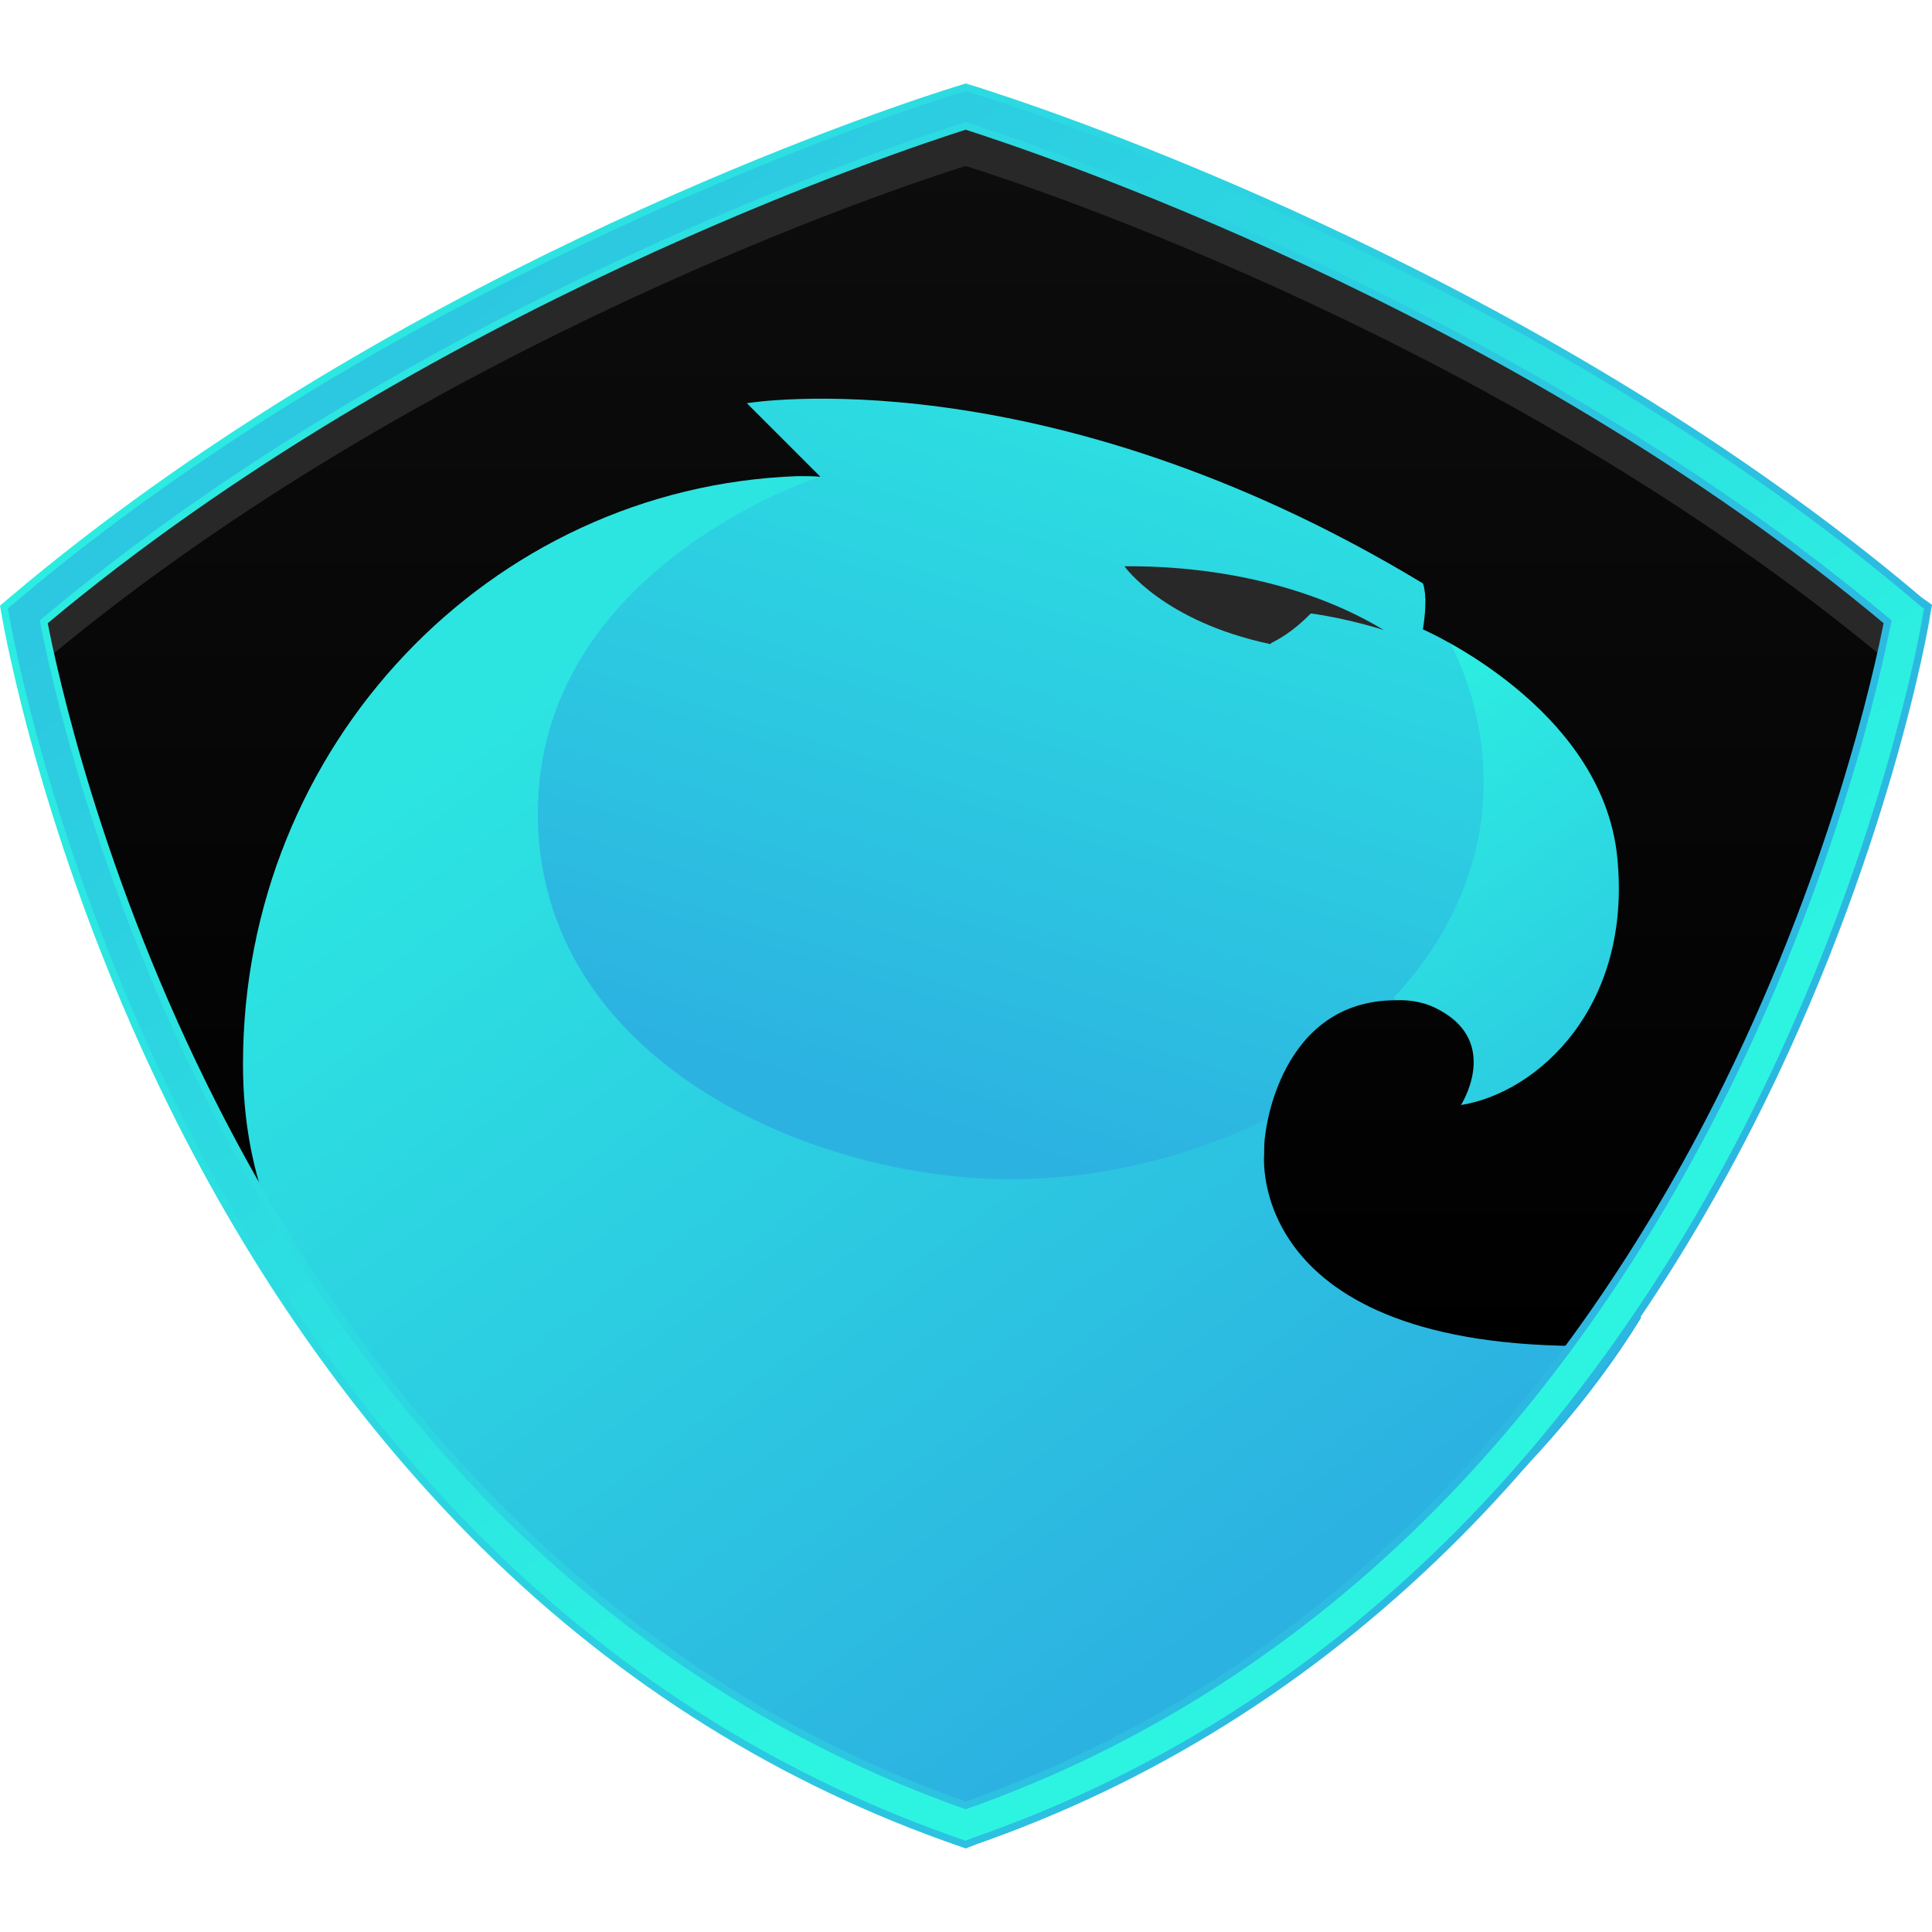
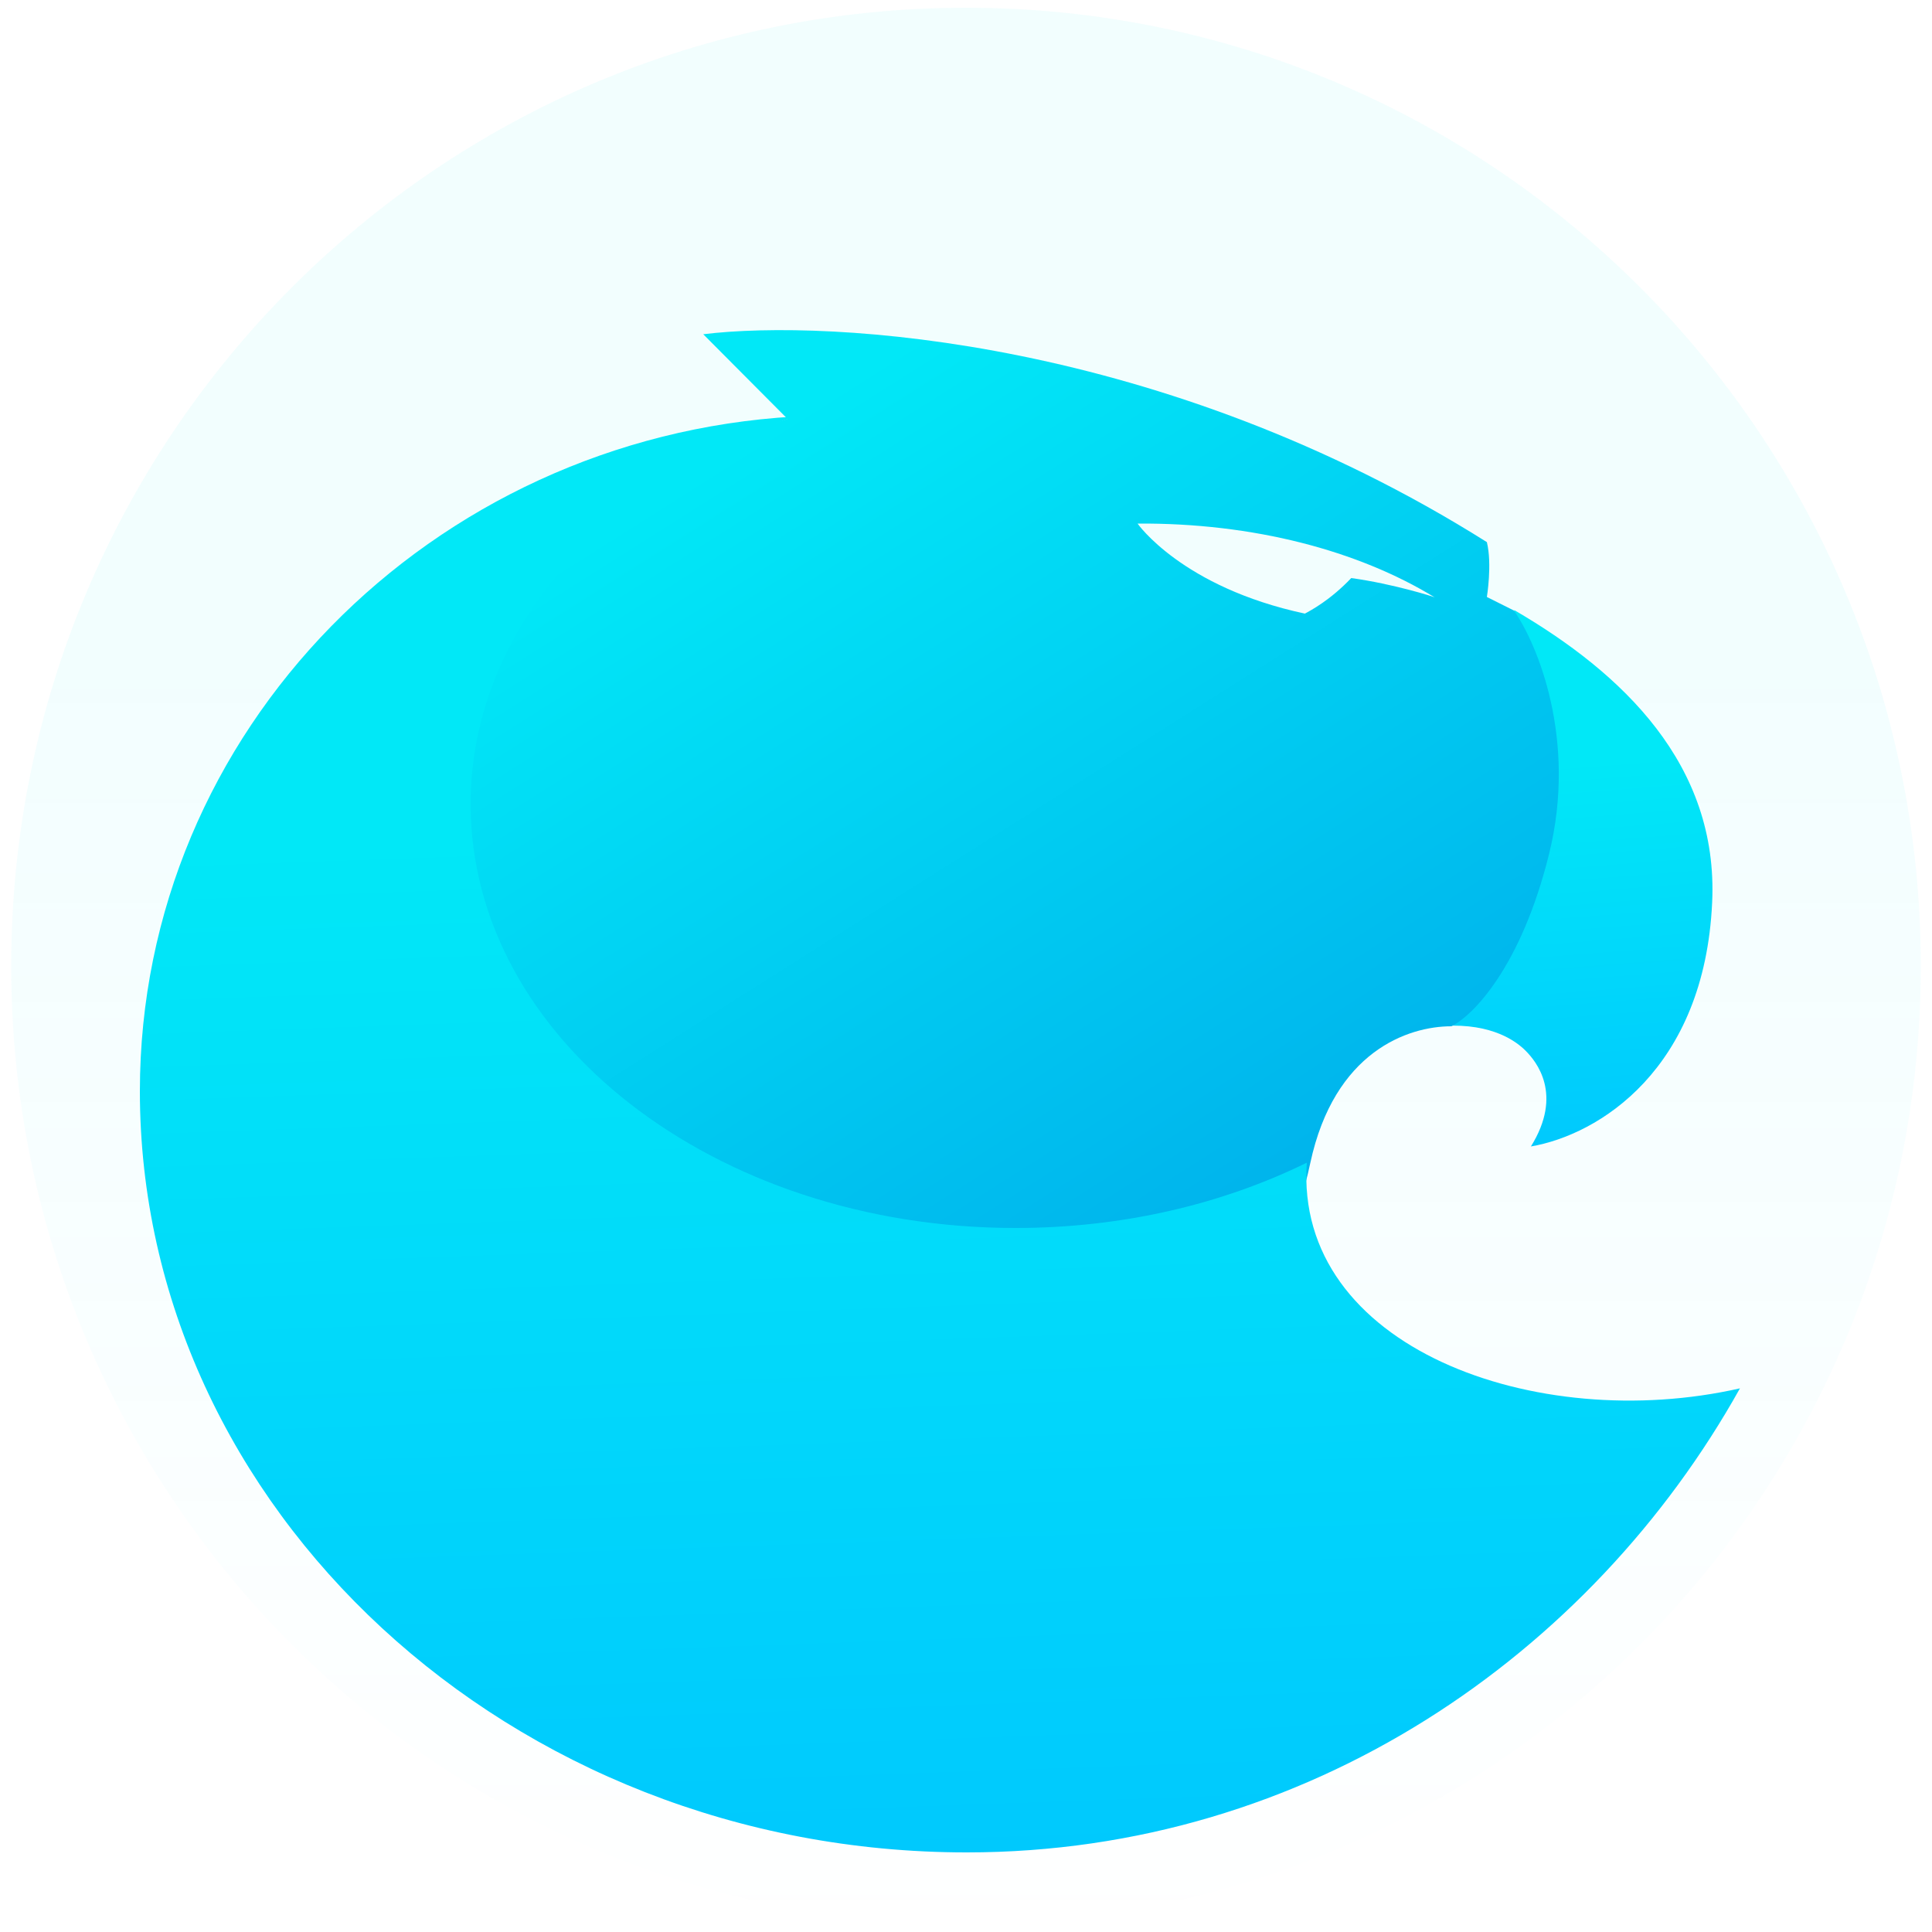
- <svg xmlns="http://www.w3.org/2000/svg" xmlns:xlink="http://www.w3.org/1999/xlink" viewBox="0 0 2004.2 1831" width="2000" height="2000">
-   <defs>
-     <linearGradient id="4" y1="1491.23" x2="0" y2="-197.48" xlink:href="#0" />
-     <linearGradient id="5" x1="-30.693" x2="2019.22" xlink:href="#0" />
-     <linearGradient id="3" y1="1377.16" x2="0" y2="123.48" gradientUnits="userSpaceOnUse">
-       <stop />
-       <stop offset="1" stop-color="#0d0d0d" />
-     </linearGradient>
-     <linearGradient id="1" x1="1366.22" y1="609.89" x2="1872.88" y2="1302.37" xlink:href="#0" />
-     <linearGradient id="0" x1="1304.5" y1="-23.766" x2="962.88" y2="1077.96" gradientUnits="userSpaceOnUse">
-       <stop offset=".04" stop-color="#2cf4e1" />
-       <stop offset="1" stop-color="#2cb2e1" />
-     </linearGradient>
-     <linearGradient id="2" x1="519.43" y1="696.96" x2="1235.27" y2="1675.44" gradientUnits="userSpaceOnUse">
-       <stop stop-color="#2ce5e1" />
-       <stop offset="1" stop-color="#2cb2e1" />
-     </linearGradient>
-   </defs>
-   <circle cx="1071.08" cy="707.46" r="576.74" fill="url(#0)" />
-   <path d="M1472 594.57a319.21 319.21 0 0 1 63 190.76c0 83.3-34.34 160.24-92.84 222.55l35.61 132.9h108.1l113.82-129.08 30.52-188.85 6.36-112.55L1624 583.12l-152 11.45" transform="translate(4.08-60.06)" fill="url(#1)" />
-   <path d="M219.38,1156l19.71,78.21s232.73,477.54,756.69,654.95c0,0,490.89-203.48,702.64-548.76l-306.49-255S1252,1196.74,1044.1,1196.74s-490.26-124-490.26-379.62S846.34,468,846.34,468L721.71,437.51H403.14L200.94,924.58,219.38,1156h0Z" transform="translate(4.08-60.06)" fill="url(#2)" />
-   <path d="M1980.1,642.89C1971.2,634,1713,360.57,1005.31,117l-4.45-1.91C315.39,350.39,20.35,642.89,20.35,642.89c26.71,155.79,94.11,329.38,155.15,464.19,5.09,11.45,86.48,155.15,146.89,233.36-35.61-78.21-74.4-146.25-74.4-263.25,0-330,255.62-598.35,575.46-609.8,7.63,0,15.9,0,23.53.64l-76.3-76.3S1077.8,340.22,1472,578.67c0,0,5.72,12.08,0,47.69,0,0,185.67,80.12,201.57,235.91S1591,1107.08,1511.47,1119.8c0,0,41.33-64.22-22.26-98.56-13.35-7.63-29.25-10.81-45.15-10.17-121.45,0-135.44,138.62-135.44,138.62-1.27,7-1.27,14-1.27,21,0,0-20.35,202.84,340.83,199,0,0,183.13-207.29,231.46-393.6,17.8-68.67,30.52-120.18,38.79-158.33q30.52-81.07,59.14-167.87Z" transform="translate(4.08-60.06)" fill="url(#3)" />
-   <g transform="translate(4.08-60.06)">
-     <g fill="#282828">
-       <path d="m1315 640.35c5.09-2.54 21.62-10.81 40.7-30.52 38.15 5.09 75.67 17.17 75.67 17.17-69.31-42-164.05-66.77-269-66.13 0 0 40.06 57.23 151.34 80.76l1.27-1.27" />
-       <path d="M997.68,145.64c67.4,21,557,183.77,948.72,507.43l43.88-12.72-3.18-2.54C1604.3,313.51,1120.41,145,1019.94,112.58l-9.54-3.18-12.72-3.82-22.26,7C875,145,391.06,313.51,8.27,637.81l-4.45,3.82,42.6,14c391.7-325.57,883.86-489,951.26-510h0Z" />
-     </g>
-     <path d="M1987.1,596.22C1604.3,271.93,1120.41,103.42,1019.94,71l-9.54-3.18L997.68,64l-22.26,7C875,103.42,391.06,271.93,8.27,596.22l-8.27,7L1.91,614c0.64,2.54,42,248.63,183.13,526.5,83.3,163.42,184.4,305.22,300.13,422.85,141.8,143.71,307.13,249.9,490.89,316l10.81,3.82,10.81,3.82,11.45-4.45,10.81-3.82c183.77-66.13,348.46-172.32,490.89-316,115.73-117,216.83-259.44,300.13-422.85,141.16-277.24,183.13-524,183.13-526.5l1.91-10.81-8.9-6.36h0ZM1776,1122.73c-81.39,159.6-180,298.86-293.14,413.32-140.53,141.8-303.31,246.08-485.17,310.31C815.82,1782.12,653,1678.48,512.51,1536.68,399.33,1422.22,300.77,1283.6,219.38,1124,96.65,883.64,50.87,668.08,41.33,618.48c392.33-328.75,888.31-492.8,956.35-514.42,67.4,21.62,564,185.67,956.35,514.42C1944.49,667.44,1898.08,883,1776,1122.73Z" stroke-miterlimit="10" stroke-width="7.53" fill="url(#4)" stroke="url(#5)" />
-   </g>
+ <svg xmlns="http://www.w3.org/2000/svg" version="1.1" id="Layer_1" x="0px" y="0px" viewBox="0 0 500 500" style="enable-background:new 0 0 500 500;" xml:space="preserve">
+   <style type="text/css">
+ 	.st0{fill:url(#SVGID_1_);fill-opacity:5.000000e-02;}
+ 	.st1{fill:url(#SVGID_2_);}
+ 	.st2{fill-rule:evenodd;clip-rule:evenodd;fill:url(#SVGID_3_);}
+ 	.st3{fill-rule:evenodd;clip-rule:evenodd;fill:url(#SVGID_4_);}
+ </style>
+   <linearGradient id="SVGID_1_" gradientUnits="userSpaceOnUse" x1="250" y1="326.444" x2="250" y2="-2.52" gradientTransform="matrix(1 0 0 -1 0 502)">
+     <stop offset="0" style="stop-color:#01E8F8" />
+     <stop offset="1" style="stop-color:#01E8F8;stop-opacity:0" />
+   </linearGradient>
+   <ellipse class="st0" cx="250" cy="250" rx="247.1" ry="248" />
+   <linearGradient id="SVGID_2_" gradientUnits="userSpaceOnUse" x1="404.628" y1="304.564" x2="414.075" y2="183.067" gradientTransform="matrix(1 0 0 -1 0 502)">
+     <stop offset="0" style="stop-color:#01E8F7" />
+     <stop offset="1" style="stop-color:#00C2FF" />
+   </linearGradient>
+   <path class="st1" d="M443.1,233.6c1.7-35.7-23.2-59.4-51.2-75.7l-18.2,107.6c12.6-0.7,18.8,4.1,21.1,6.4c2.8,2.8,9.8,11.3,1.4,24.8  C413.7,293.7,441.1,276.8,443.1,233.6z" />
+   <linearGradient id="SVGID_3_" gradientUnits="userSpaceOnUse" x1="187.513" y1="383.189" x2="315.465" y2="180.828" gradientTransform="matrix(1 0 0 -1 0 502)">
+     <stop offset="0" style="stop-color:#01E8F7" />
+     <stop offset="1" style="stop-color:#00B3EC" />
+   </linearGradient>
+   <path class="st2" d="M203.8,108.4l-21.8-21.9c32.7-4,119.1,1.1,202.8,53.8c1.4,5.7,0,14.2,0,14.2l7,3.5c6.1,8.7,16.4,33.5,9.1,63  s-19.9,42-25.3,44.6c-11.2,0-30.3,6.5-36.5,35.4c-6.2,28.9-18,35.1-23.2,34.7l-123.5,1.4l-81.4-48.1L99.3,189l23.2-31.1l41.4-34  l29.5-12L203.8,108.4L203.8,108.4z M349.7,149.6c-5.4,5.7-10.5,8.4-12,9.2c-31.8-6.8-43.3-23.3-43.3-23.3c30-0.2,57.1,7,76.9,19.1  C371.3,154.5,360.6,151.1,349.7,149.6L349.7,149.6z" />
+   <linearGradient id="SVGID_4_" gradientUnits="userSpaceOnUse" x1="239.414" y1="288.85" x2="250.86" y2="-38.291" gradientTransform="matrix(1 0 0 -1 0 502)">
+     <stop offset="0" style="stop-color:#01E8F7" />
+     <stop offset="1" style="stop-color:#00C2FF" />
+   </linearGradient>
+   <path class="st3" d="M338.2,300.9c-21.8,10.7-47.6,16.9-75.4,16.9c-77.9,0-141-49.1-141-109.7c0-44.7,34.5-83.2,83.9-100.3  c-94,5.4-169.5,81.2-169.5,174.6c0,107.9,95.8,197,214,197c88.3,0,161.7-51.3,200.1-120.1C397.5,371.3,334.9,348.7,338.2,300.9  L338.2,300.9z" />
</svg>
